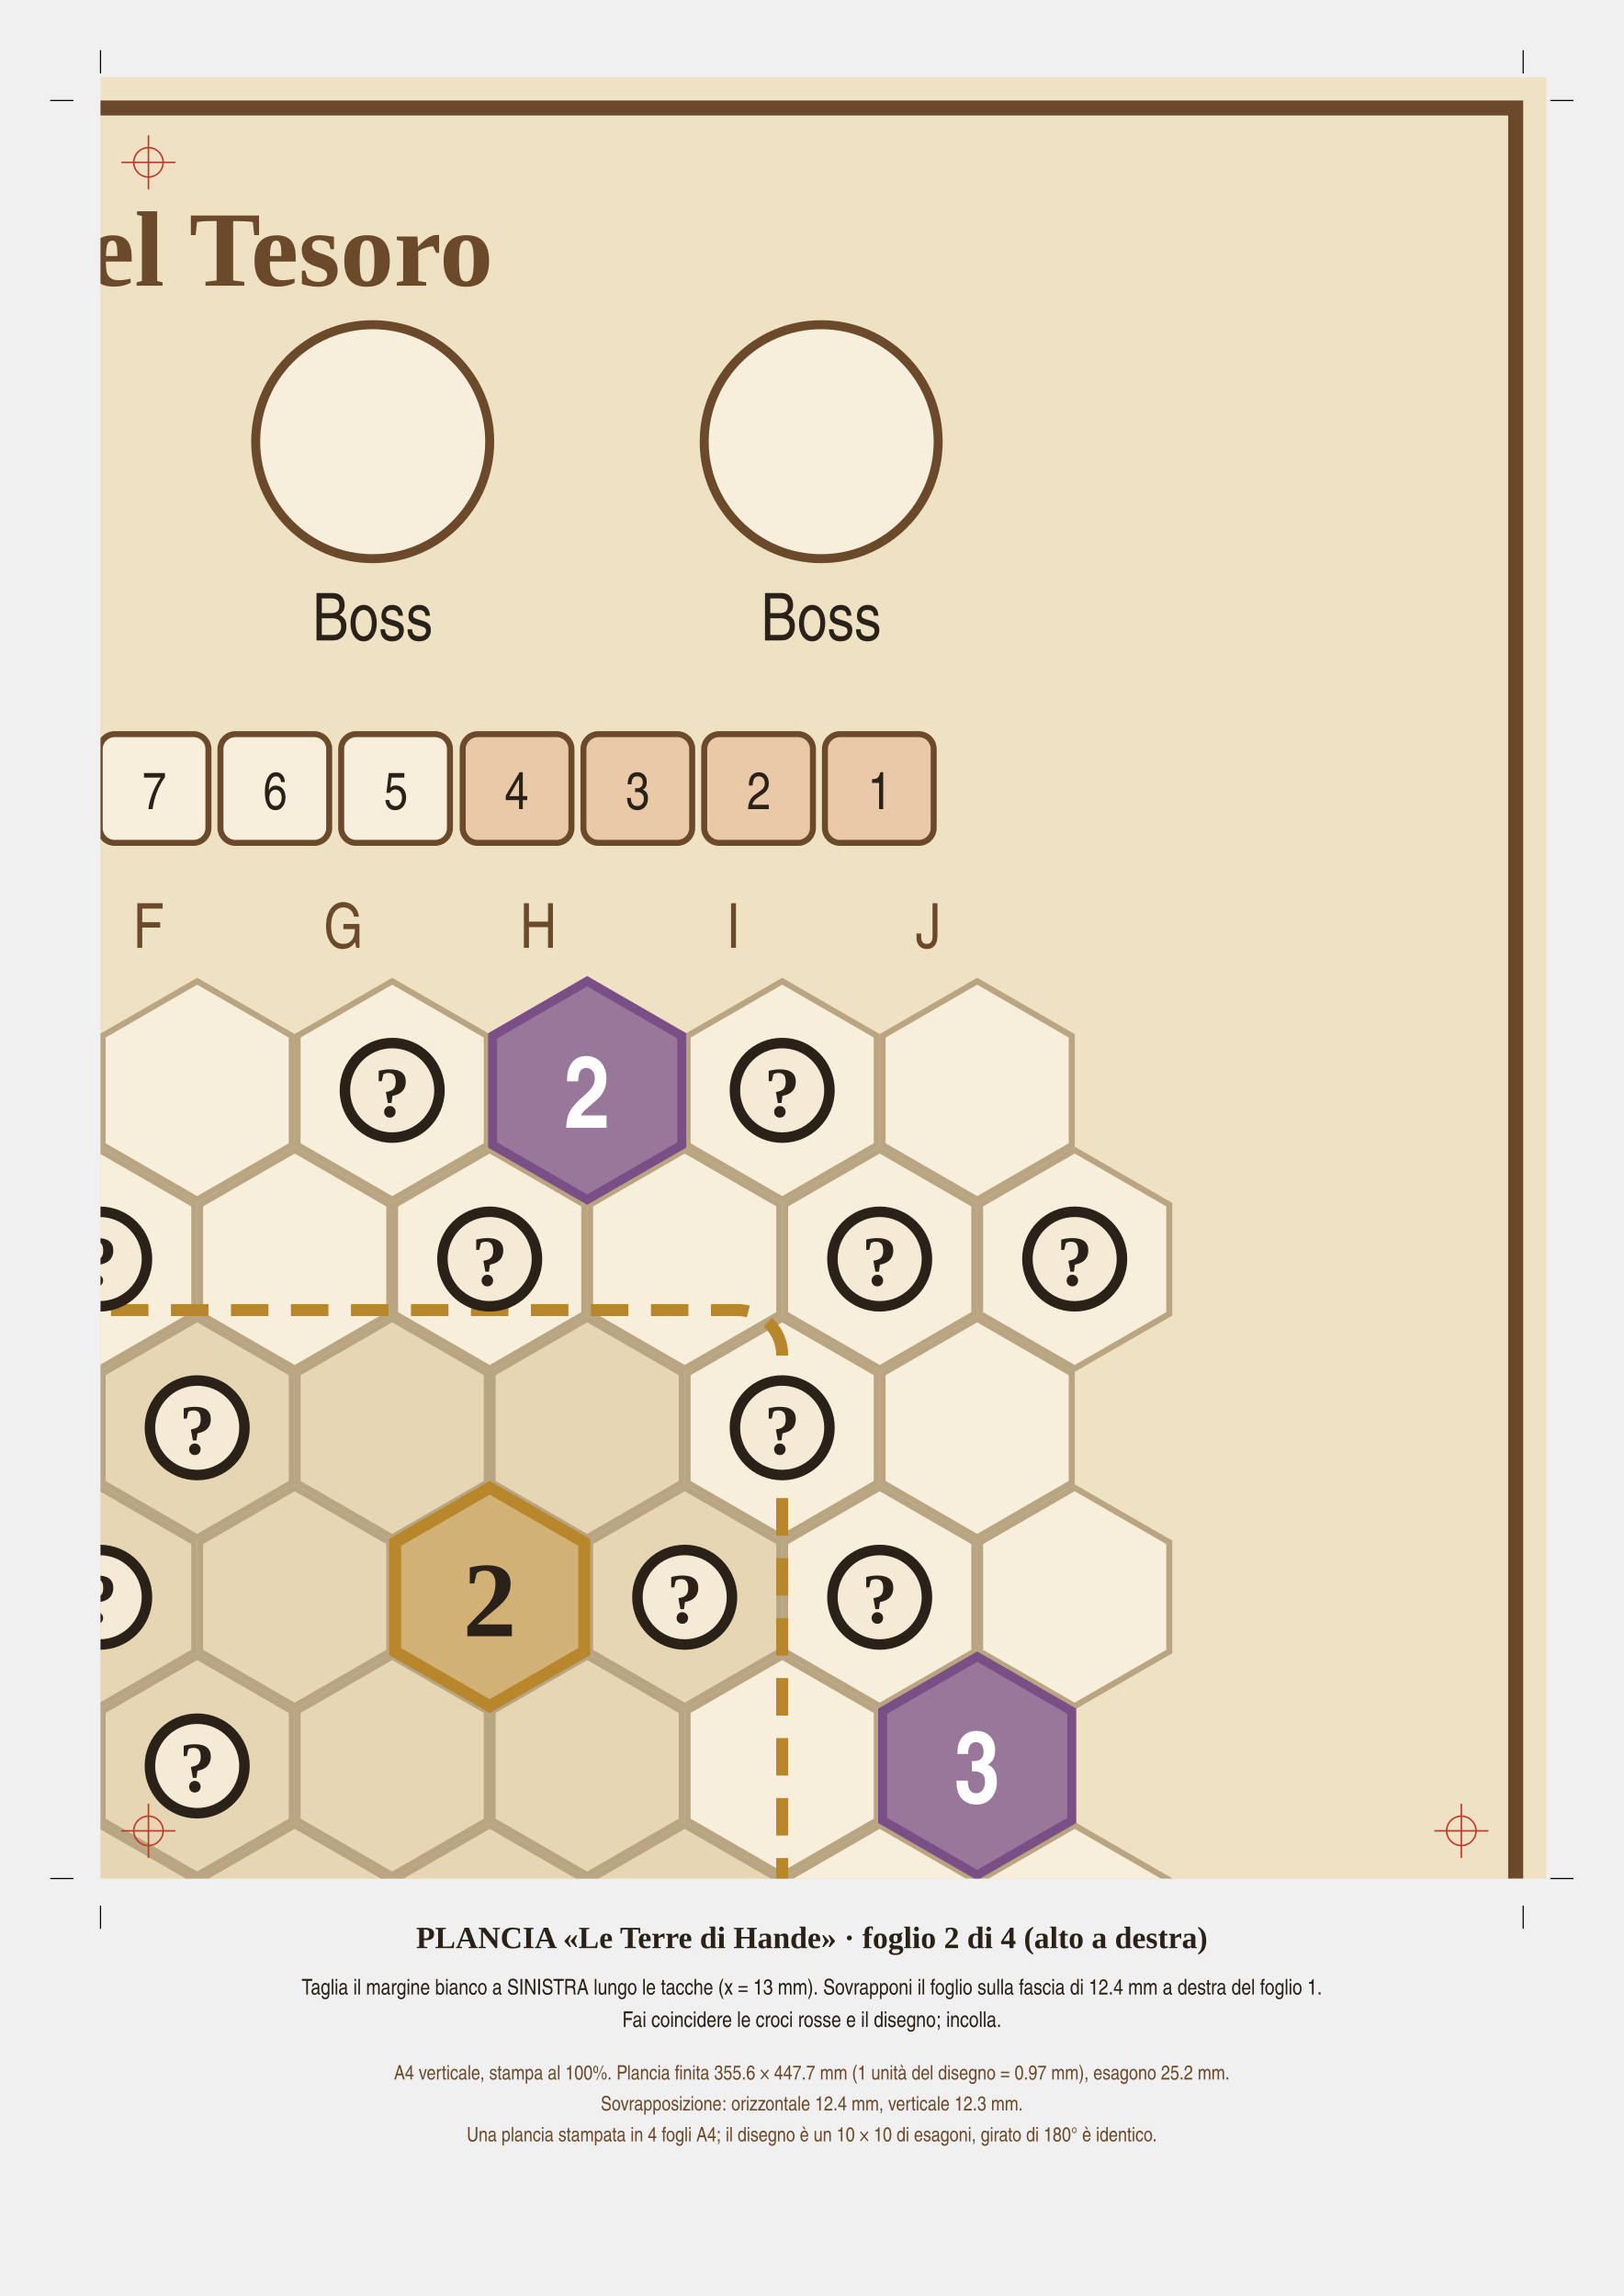
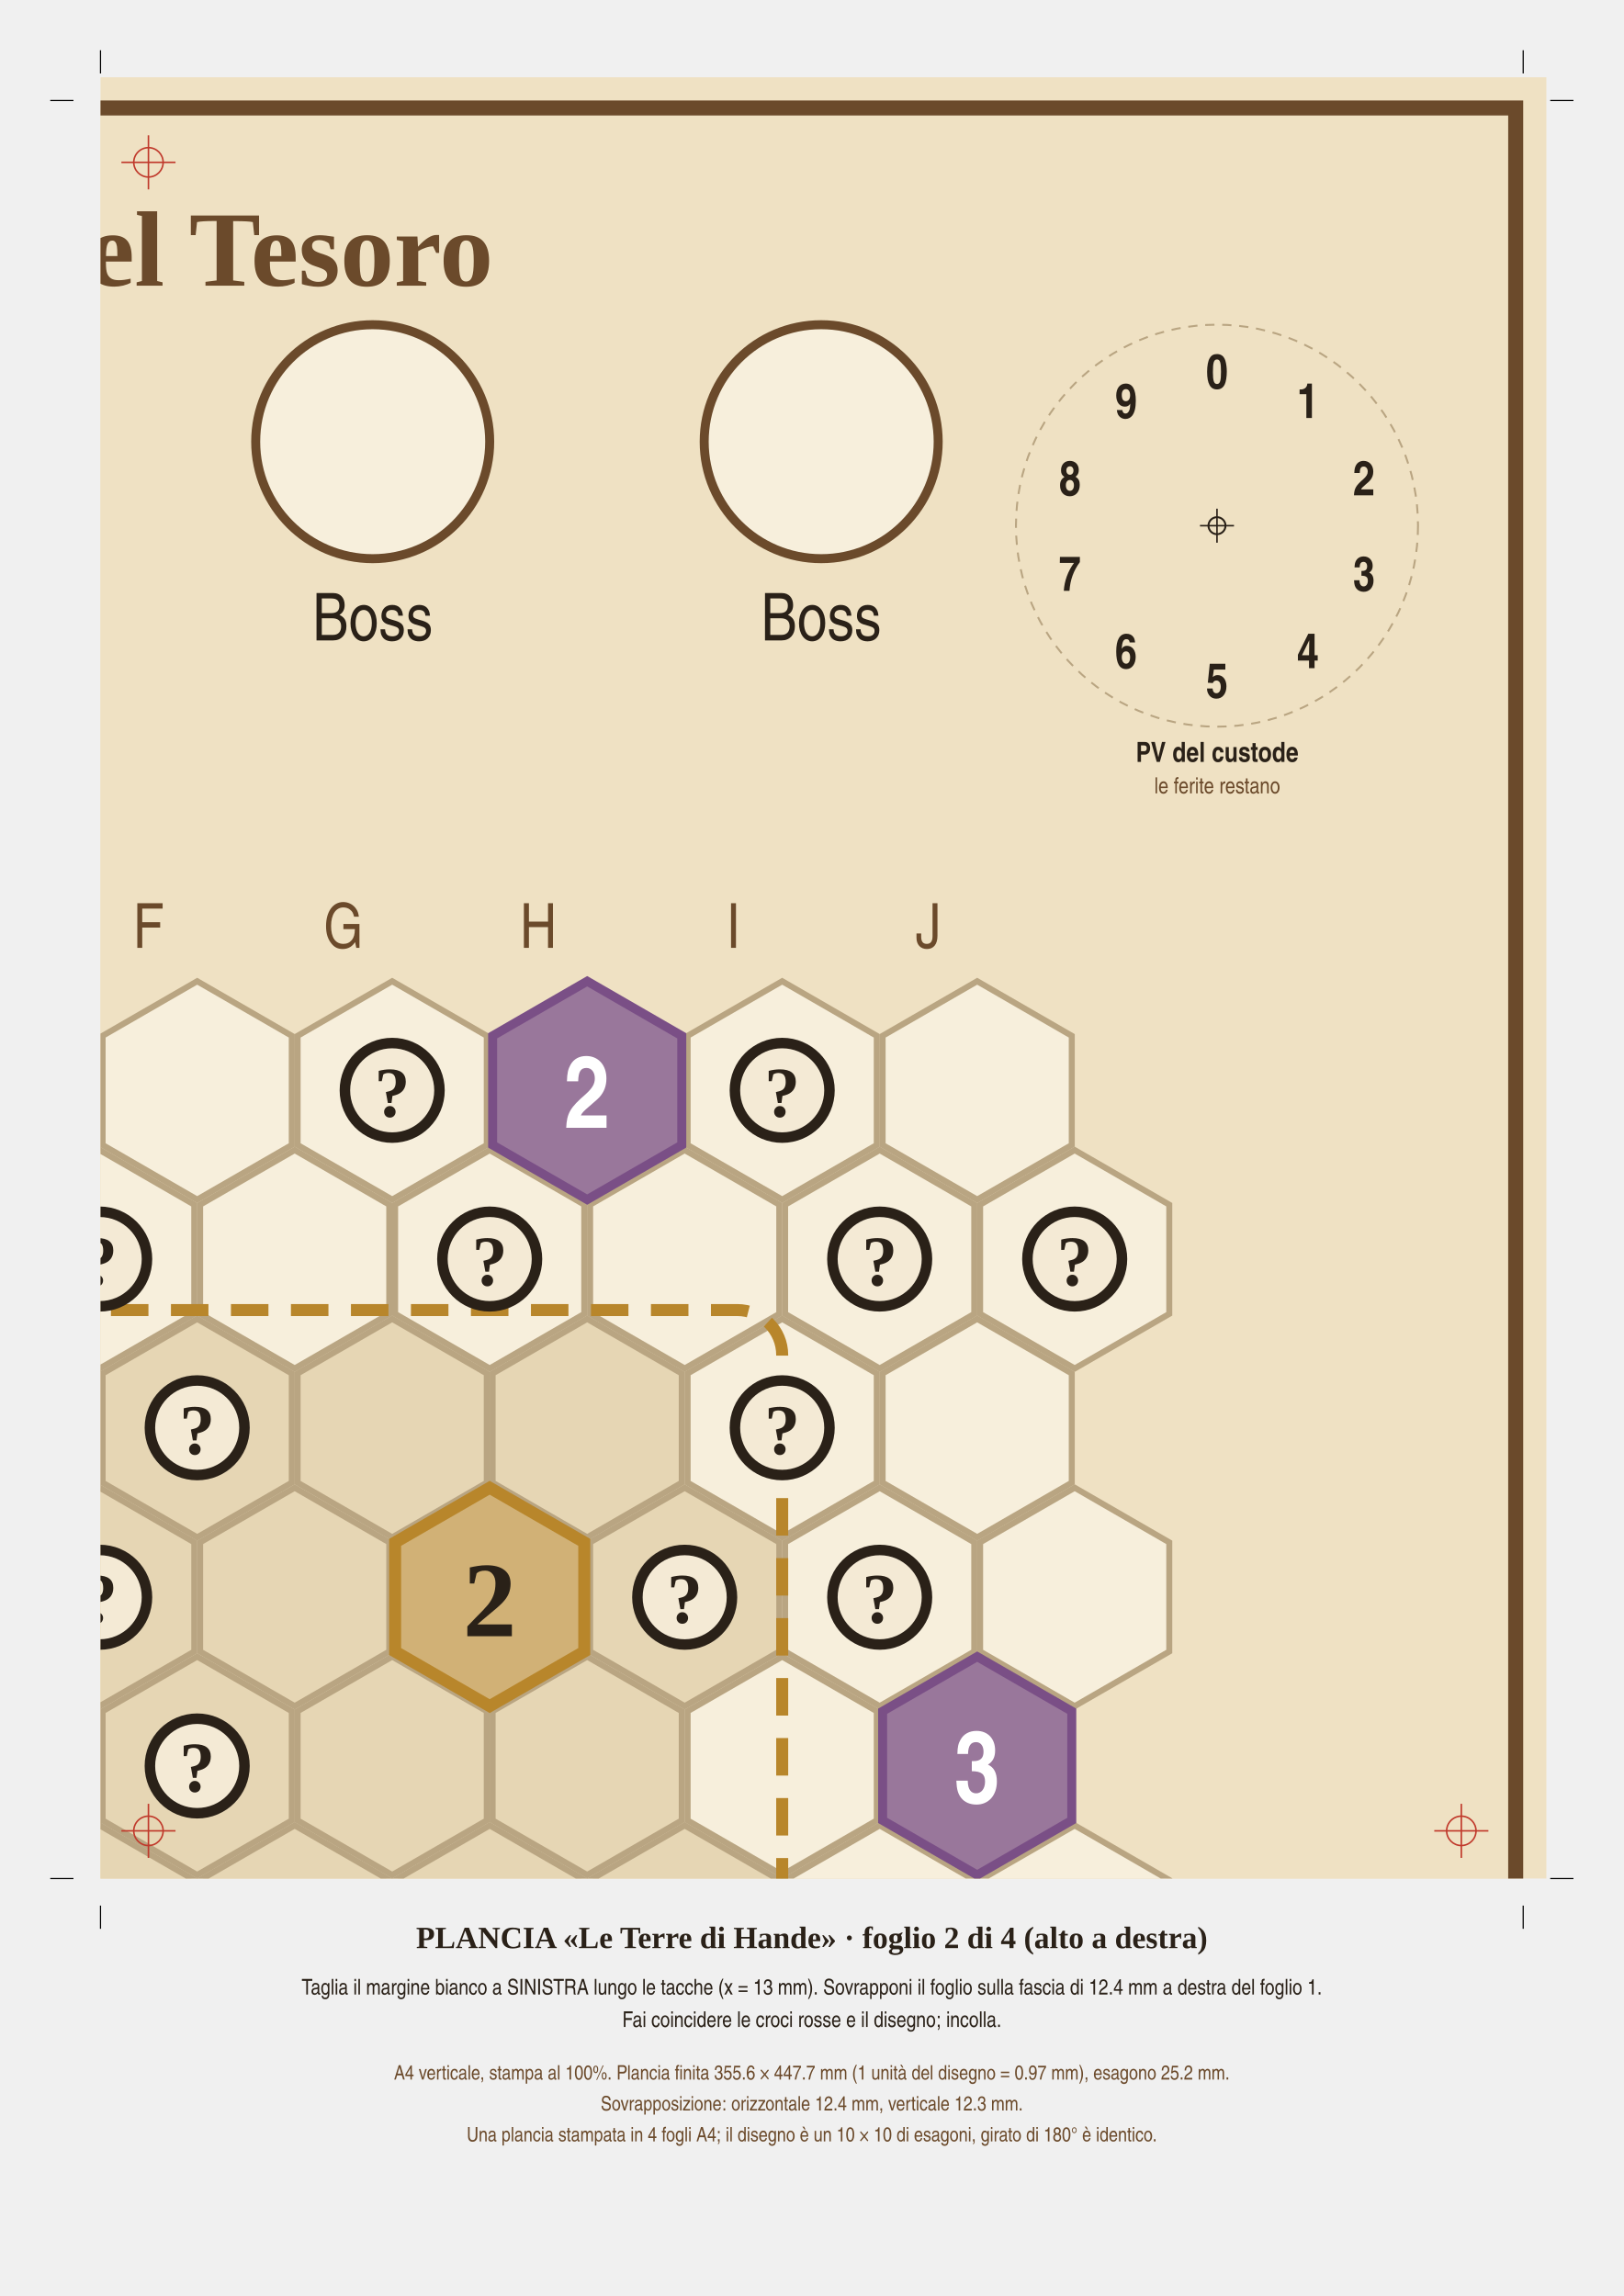
<svg xmlns="http://www.w3.org/2000/svg" width="210mm" height="297mm" viewBox="0 0 210 297" font-family="Liberation Sans Narrow">
  <defs>
    <clipPath id="clip10">
      <rect x="13.0" y="10.0" width="187.0" height="233.0" />
    </clipPath>
  </defs>
  <rect id="abbondanza" x="13.0" y="10.0" width="187.0" height="233.0" fill="#efe1c3" />
  <g id="plancia-2di4" clip-path="url(#clip10)">
    <g transform="translate(-158.602,13.000) scale(0.97)" font-family="Liberation Sans Narrow">
      <rect x="1" y="1" width="364.6" height="459.5" rx="0" fill="#efe1c3" stroke="#6b4a2b" stroke-width="2" />
      <polygon points="59.80,117.45 72.41,124.73 72.41,139.29 59.80,146.57 47.19,139.29 47.19,124.73" fill="#f7efdc" stroke="#b9a582" stroke-width="0.8" />
      <polygon points="85.80,117.45 98.41,124.73 98.41,139.29 85.80,146.57 73.19,139.29 73.19,124.73" fill="#f7efdc" stroke="#b9a582" stroke-width="0.8" />
      <polygon points="111.80,117.45 124.41,124.73 124.41,139.29 111.80,146.57 99.19,139.29 99.19,124.73" fill="#f7efdc" stroke="#b9a582" stroke-width="0.8" />
      <polygon points="137.80,117.45 150.41,124.73 150.41,139.29 137.80,146.57 125.19,139.29 125.19,124.73" fill="#f7efdc" stroke="#b9a582" stroke-width="0.8" />
      <polygon points="163.80,117.45 176.41,124.73 176.41,139.29 163.80,146.57 151.19,139.29 151.19,124.73" fill="#f7efdc" stroke="#b9a582" stroke-width="0.8" />
      <polygon points="189.80,117.45 202.41,124.73 202.41,139.29 189.80,146.57 177.19,139.29 177.19,124.73" fill="#f7efdc" stroke="#b9a582" stroke-width="0.8" />
      <polygon points="215.80,117.45 228.41,124.73 228.41,139.29 215.80,146.57 203.19,139.29 203.19,124.73" fill="#f7efdc" stroke="#b9a582" stroke-width="0.8" />
      <polygon points="241.80,117.45 254.41,124.73 254.41,139.29 241.80,146.57 229.19,139.29 229.19,124.73" fill="#f7efdc" stroke="#b9a582" stroke-width="0.8" />
      <polygon points="267.80,117.45 280.41,124.73 280.41,139.29 267.80,146.57 255.19,139.29 255.19,124.73" fill="#f7efdc" stroke="#b9a582" stroke-width="0.8" />
      <polygon points="293.80,117.45 306.41,124.73 306.41,139.29 293.80,146.57 281.19,139.29 281.19,124.73" fill="#f7efdc" stroke="#b9a582" stroke-width="0.8" />
      <polygon points="72.80,139.97 85.41,147.25 85.41,161.81 72.80,169.09 60.19,161.81 60.19,147.25" fill="#f7efdc" stroke="#b9a582" stroke-width="0.8" />
      <polygon points="98.80,139.97 111.41,147.25 111.41,161.81 98.80,169.09 86.19,161.81 86.19,147.25" fill="#f7efdc" stroke="#b9a582" stroke-width="0.8" />
      <polygon points="124.80,139.97 137.41,147.25 137.41,161.81 124.80,169.09 112.19,161.81 112.19,147.25" fill="#f7efdc" stroke="#b9a582" stroke-width="0.8" />
      <polygon points="150.80,139.97 163.41,147.25 163.41,161.81 150.80,169.09 138.19,161.81 138.19,147.25" fill="#f7efdc" stroke="#b9a582" stroke-width="0.8" />
      <polygon points="176.80,139.97 189.41,147.25 189.41,161.81 176.80,169.09 164.19,161.81 164.19,147.25" fill="#f7efdc" stroke="#b9a582" stroke-width="0.8" />
      <polygon points="202.80,139.97 215.41,147.25 215.41,161.81 202.80,169.09 190.19,161.81 190.19,147.25" fill="#f7efdc" stroke="#b9a582" stroke-width="0.8" />
      <polygon points="228.80,139.97 241.41,147.25 241.41,161.81 228.80,169.09 216.19,161.81 216.19,147.25" fill="#f7efdc" stroke="#b9a582" stroke-width="0.8" />
      <polygon points="254.80,139.97 267.41,147.25 267.41,161.81 254.80,169.09 242.19,161.81 242.19,147.25" fill="#f7efdc" stroke="#b9a582" stroke-width="0.8" />
      <polygon points="280.80,139.97 293.41,147.25 293.41,161.81 280.80,169.09 268.19,161.81 268.19,147.25" fill="#f7efdc" stroke="#b9a582" stroke-width="0.8" />
      <polygon points="306.80,139.97 319.41,147.25 319.41,161.81 306.80,169.09 294.19,161.81 294.19,147.25" fill="#f7efdc" stroke="#b9a582" stroke-width="0.8" />
      <polygon points="59.80,162.48 72.41,169.76 72.41,184.32 59.80,191.61 47.19,184.32 47.19,169.76" fill="#f7efdc" stroke="#b9a582" stroke-width="0.8" />
      <polygon points="85.80,162.48 98.41,169.76 98.41,184.32 85.80,191.61 73.19,184.32 73.19,169.76" fill="#f7efdc" stroke="#b9a582" stroke-width="0.8" />
      <polygon points="111.80,162.48 124.41,169.76 124.41,184.32 111.80,191.61 99.19,184.32 99.19,169.76" fill="#e6d6b4" stroke="#b9a582" stroke-width="0.8" />
      <polygon points="137.80,162.48 150.41,169.76 150.41,184.32 137.80,191.61 125.19,184.32 125.19,169.76" fill="#e6d6b4" stroke="#b9a582" stroke-width="0.8" />
      <polygon points="163.80,162.48 176.41,169.76 176.41,184.32 163.80,191.61 151.19,184.32 151.19,169.76" fill="#e6d6b4" stroke="#b9a582" stroke-width="0.8" />
      <polygon points="189.80,162.48 202.41,169.76 202.41,184.32 189.80,191.61 177.19,184.32 177.19,169.76" fill="#e6d6b4" stroke="#b9a582" stroke-width="0.8" />
      <polygon points="215.80,162.48 228.41,169.76 228.41,184.32 215.80,191.61 203.19,184.32 203.19,169.76" fill="#e6d6b4" stroke="#b9a582" stroke-width="0.8" />
      <polygon points="241.80,162.48 254.41,169.76 254.41,184.32 241.80,191.61 229.19,184.32 229.19,169.76" fill="#e6d6b4" stroke="#b9a582" stroke-width="0.8" />
      <polygon points="267.80,162.48 280.41,169.76 280.41,184.32 267.80,191.61 255.19,184.32 255.19,169.76" fill="#f7efdc" stroke="#b9a582" stroke-width="0.8" />
      <polygon points="293.80,162.48 306.41,169.76 306.41,184.32 293.80,191.61 281.19,184.32 281.19,169.76" fill="#f7efdc" stroke="#b9a582" stroke-width="0.8" />
      <polygon points="72.80,185.00 85.41,192.28 85.41,206.84 72.80,214.12 60.19,206.84 60.19,192.28" fill="#f7efdc" stroke="#b9a582" stroke-width="0.8" />
      <polygon points="98.80,185.00 111.41,192.28 111.41,206.84 98.80,214.12 86.19,206.84 86.19,192.28" fill="#f7efdc" stroke="#b9a582" stroke-width="0.8" />
      <polygon points="124.80,185.00 137.41,192.28 137.41,206.84 124.80,214.12 112.19,206.84 112.19,192.28" fill="#e6d6b4" stroke="#b9a582" stroke-width="0.8" />
      <polygon points="150.80,185.00 163.41,192.28 163.41,206.84 150.80,214.12 138.19,206.84 138.19,192.28" fill="#e6d6b4" stroke="#b9a582" stroke-width="0.8" />
      <polygon points="176.80,185.00 189.41,192.28 189.41,206.84 176.80,214.12 164.19,206.84 164.19,192.28" fill="#e6d6b4" stroke="#b9a582" stroke-width="0.8" />
      <polygon points="202.80,185.00 215.41,192.28 215.41,206.84 202.80,214.12 190.19,206.84 190.19,192.28" fill="#e6d6b4" stroke="#b9a582" stroke-width="0.8" />
      <polygon points="228.80,185.00 241.41,192.28 241.41,206.84 228.80,214.12 216.19,206.84 216.19,192.28" fill="#e6d6b4" stroke="#b9a582" stroke-width="0.8" />
      <polygon points="254.80,185.00 267.41,192.28 267.41,206.84 254.80,214.12 242.19,206.84 242.19,192.28" fill="#e6d6b4" stroke="#b9a582" stroke-width="0.8" />
      <polygon points="280.80,185.00 293.41,192.28 293.41,206.84 280.80,214.12 268.19,206.84 268.19,192.28" fill="#f7efdc" stroke="#b9a582" stroke-width="0.8" />
      <polygon points="306.80,185.00 319.41,192.28 319.41,206.84 306.80,214.12 294.19,206.84 294.19,192.28" fill="#f7efdc" stroke="#b9a582" stroke-width="0.8" />
      <polygon points="59.80,207.52 72.41,214.80 72.41,229.36 59.80,236.64 47.19,229.36 47.19,214.80" fill="#f7efdc" stroke="#b9a582" stroke-width="0.8" />
      <polygon points="85.80,207.52 98.41,214.80 98.41,229.36 85.80,236.64 73.19,229.36 73.19,214.80" fill="#f7efdc" stroke="#b9a582" stroke-width="0.8" />
      <polygon points="111.80,207.52 124.41,214.80 124.41,229.36 111.80,236.64 99.19,229.36 99.19,214.80" fill="#e6d6b4" stroke="#b9a582" stroke-width="0.8" />
      <polygon points="137.80,207.52 150.41,214.80 150.41,229.36 137.80,236.64 125.19,229.36 125.19,214.80" fill="#e6d6b4" stroke="#b9a582" stroke-width="0.8" />
      <polygon points="163.80,207.52 176.41,214.80 176.41,229.36 163.80,236.64 151.19,229.36 151.19,214.80" fill="#e6d6b4" stroke="#b9a582" stroke-width="0.8" />
      <polygon points="189.80,207.52 202.41,214.80 202.41,229.36 189.80,236.64 177.19,229.36 177.19,214.80" fill="#e6d6b4" stroke="#b9a582" stroke-width="0.8" />
      <polygon points="215.80,207.52 228.41,214.80 228.41,229.36 215.80,236.64 203.19,229.36 203.19,214.80" fill="#e6d6b4" stroke="#b9a582" stroke-width="0.8" />
      <polygon points="241.80,207.52 254.41,214.80 254.41,229.36 241.80,236.64 229.19,229.36 229.19,214.80" fill="#e6d6b4" stroke="#b9a582" stroke-width="0.8" />
      <polygon points="267.80,207.52 280.41,214.80 280.41,229.36 267.80,236.64 255.19,229.36 255.19,214.80" fill="#f7efdc" stroke="#b9a582" stroke-width="0.8" />
      <polygon points="293.80,207.52 306.41,214.80 306.41,229.36 293.80,236.64 281.19,229.36 281.19,214.80" fill="#f7efdc" stroke="#b9a582" stroke-width="0.8" />
      <polygon points="72.80,230.03 85.41,237.31 85.41,251.87 72.80,259.16 60.19,251.87 60.19,237.31" fill="#f7efdc" stroke="#b9a582" stroke-width="0.8" />
      <polygon points="98.80,230.03 111.41,237.31 111.41,251.87 98.80,259.16 86.19,251.87 86.19,237.31" fill="#f7efdc" stroke="#b9a582" stroke-width="0.8" />
      <polygon points="124.80,230.03 137.41,237.31 137.41,251.87 124.80,259.16 112.19,251.87 112.19,237.31" fill="#e6d6b4" stroke="#b9a582" stroke-width="0.8" />
      <polygon points="150.80,230.03 163.41,237.31 163.41,251.87 150.80,259.16 138.19,251.87 138.19,237.31" fill="#e6d6b4" stroke="#b9a582" stroke-width="0.8" />
      <polygon points="176.80,230.03 189.41,237.31 189.41,251.87 176.80,259.16 164.19,251.87 164.19,237.31" fill="#e6d6b4" stroke="#b9a582" stroke-width="0.8" />
      <polygon points="202.80,230.03 215.41,237.31 215.41,251.87 202.80,259.16 190.19,251.87 190.19,237.31" fill="#e6d6b4" stroke="#b9a582" stroke-width="0.8" />
      <polygon points="228.80,230.03 241.41,237.31 241.41,251.87 228.80,259.16 216.19,251.87 216.19,237.31" fill="#e6d6b4" stroke="#b9a582" stroke-width="0.8" />
      <polygon points="254.80,230.03 267.41,237.31 267.41,251.87 254.80,259.16 242.19,251.87 242.19,237.31" fill="#e6d6b4" stroke="#b9a582" stroke-width="0.8" />
      <polygon points="280.80,230.03 293.41,237.31 293.41,251.87 280.80,259.16 268.19,251.87 268.19,237.31" fill="#f7efdc" stroke="#b9a582" stroke-width="0.8" />
      <polygon points="306.80,230.03 319.41,237.31 319.41,251.87 306.80,259.16 294.19,251.87 294.19,237.31" fill="#f7efdc" stroke="#b9a582" stroke-width="0.8" />
      <polygon points="59.80,252.55 72.41,259.83 72.41,274.39 59.80,281.67 47.19,274.39 47.19,259.83" fill="#f7efdc" stroke="#b9a582" stroke-width="0.8" />
      <polygon points="85.80,252.55 98.41,259.83 98.41,274.39 85.80,281.67 73.19,274.39 73.19,259.83" fill="#f7efdc" stroke="#b9a582" stroke-width="0.8" />
      <polygon points="111.80,252.55 124.41,259.83 124.41,274.39 111.80,281.67 99.19,274.39 99.19,259.83" fill="#e6d6b4" stroke="#b9a582" stroke-width="0.8" />
      <polygon points="137.80,252.55 150.41,259.83 150.41,274.39 137.80,281.67 125.19,274.39 125.19,259.83" fill="#e6d6b4" stroke="#b9a582" stroke-width="0.8" />
      <polygon points="163.80,252.55 176.41,259.83 176.41,274.39 163.80,281.67 151.19,274.39 151.19,259.83" fill="#e6d6b4" stroke="#b9a582" stroke-width="0.8" />
      <polygon points="189.80,252.55 202.41,259.83 202.41,274.39 189.80,281.67 177.19,274.39 177.19,259.83" fill="#e6d6b4" stroke="#b9a582" stroke-width="0.8" />
      <polygon points="215.80,252.55 228.41,259.83 228.41,274.39 215.80,281.67 203.19,274.39 203.19,259.83" fill="#e6d6b4" stroke="#b9a582" stroke-width="0.8" />
      <polygon points="241.80,252.55 254.41,259.83 254.41,274.39 241.80,281.67 229.19,274.39 229.19,259.83" fill="#e6d6b4" stroke="#b9a582" stroke-width="0.8" />
      <polygon points="267.80,252.55 280.41,259.83 280.41,274.39 267.80,281.67 255.19,274.39 255.19,259.83" fill="#f7efdc" stroke="#b9a582" stroke-width="0.8" />
      <polygon points="293.80,252.55 306.41,259.83 306.41,274.39 293.80,281.67 281.19,274.39 281.19,259.83" fill="#f7efdc" stroke="#b9a582" stroke-width="0.8" />
      <polygon points="72.80,275.07 85.41,282.35 85.41,296.91 72.80,304.19 60.19,296.91 60.19,282.35" fill="#f7efdc" stroke="#b9a582" stroke-width="0.8" />
      <polygon points="98.80,275.07 111.41,282.35 111.41,296.91 98.80,304.19 86.19,296.91 86.19,282.35" fill="#f7efdc" stroke="#b9a582" stroke-width="0.8" />
      <polygon points="124.80,275.07 137.41,282.35 137.41,296.91 124.80,304.19 112.19,296.91 112.19,282.35" fill="#e6d6b4" stroke="#b9a582" stroke-width="0.8" />
      <polygon points="150.80,275.07 163.41,282.35 163.41,296.91 150.80,304.19 138.19,296.91 138.19,282.35" fill="#e6d6b4" stroke="#b9a582" stroke-width="0.8" />
      <polygon points="176.80,275.07 189.41,282.35 189.41,296.91 176.80,304.19 164.19,296.91 164.19,282.35" fill="#e6d6b4" stroke="#b9a582" stroke-width="0.8" />
      <polygon points="202.80,275.07 215.41,282.35 215.41,296.91 202.80,304.19 190.19,296.91 190.19,282.35" fill="#e6d6b4" stroke="#b9a582" stroke-width="0.8" />
      <polygon points="228.80,275.07 241.41,282.35 241.41,296.91 228.80,304.19 216.19,296.91 216.19,282.35" fill="#e6d6b4" stroke="#b9a582" stroke-width="0.8" />
      <polygon points="254.80,275.07 267.41,282.35 267.41,296.91 254.80,304.19 242.19,296.91 242.19,282.35" fill="#e6d6b4" stroke="#b9a582" stroke-width="0.8" />
      <polygon points="280.80,275.07 293.41,282.35 293.41,296.91 280.80,304.19 268.19,296.91 268.19,282.35" fill="#f7efdc" stroke="#b9a582" stroke-width="0.8" />
      <polygon points="306.80,275.07 319.41,282.35 319.41,296.91 306.80,304.19 294.19,296.91 294.19,282.35" fill="#f7efdc" stroke="#b9a582" stroke-width="0.8" />
      <polygon points="59.80,297.58 72.41,304.86 72.41,319.42 59.80,326.71 47.19,319.42 47.19,304.86" fill="#f7efdc" stroke="#b9a582" stroke-width="0.8" />
      <polygon points="85.80,297.58 98.41,304.86 98.41,319.42 85.80,326.71 73.19,319.42 73.19,304.86" fill="#f7efdc" stroke="#b9a582" stroke-width="0.8" />
      <polygon points="111.80,297.58 124.41,304.86 124.41,319.42 111.80,326.71 99.19,319.42 99.19,304.86" fill="#f7efdc" stroke="#b9a582" stroke-width="0.8" />
      <polygon points="137.80,297.58 150.41,304.86 150.41,319.42 137.80,326.71 125.19,319.42 125.19,304.86" fill="#f7efdc" stroke="#b9a582" stroke-width="0.8" />
      <polygon points="163.80,297.58 176.41,304.86 176.41,319.42 163.80,326.71 151.19,319.42 151.19,304.86" fill="#f7efdc" stroke="#b9a582" stroke-width="0.8" />
      <polygon points="189.80,297.58 202.41,304.86 202.41,319.42 189.80,326.71 177.19,319.42 177.19,304.86" fill="#f7efdc" stroke="#b9a582" stroke-width="0.8" />
      <polygon points="215.80,297.58 228.41,304.86 228.41,319.42 215.80,326.71 203.19,319.42 203.19,304.86" fill="#f7efdc" stroke="#b9a582" stroke-width="0.8" />
      <polygon points="241.80,297.58 254.41,304.86 254.41,319.42 241.80,326.71 229.19,319.42 229.19,304.86" fill="#f7efdc" stroke="#b9a582" stroke-width="0.8" />
      <polygon points="267.80,297.58 280.41,304.86 280.41,319.42 267.80,326.71 255.19,319.42 255.19,304.86" fill="#f7efdc" stroke="#b9a582" stroke-width="0.8" />
      <polygon points="293.80,297.58 306.41,304.86 306.41,319.42 293.80,326.71 281.19,319.42 281.19,304.86" fill="#f7efdc" stroke="#b9a582" stroke-width="0.8" />
      <polygon points="72.80,320.10 85.41,327.38 85.41,341.94 72.80,349.22 60.19,341.94 60.19,327.38" fill="#f7efdc" stroke="#b9a582" stroke-width="0.8" />
      <polygon points="98.80,320.10 111.41,327.38 111.41,341.94 98.80,349.22 86.19,341.94 86.19,327.38" fill="#f7efdc" stroke="#b9a582" stroke-width="0.8" />
      <polygon points="124.80,320.10 137.41,327.38 137.41,341.94 124.80,349.22 112.19,341.94 112.19,327.38" fill="#f7efdc" stroke="#b9a582" stroke-width="0.8" />
      <polygon points="150.80,320.10 163.41,327.38 163.41,341.94 150.80,349.22 138.19,341.94 138.19,327.38" fill="#f7efdc" stroke="#b9a582" stroke-width="0.8" />
      <polygon points="176.80,320.10 189.41,327.38 189.41,341.94 176.80,349.22 164.19,341.94 164.19,327.38" fill="#f7efdc" stroke="#b9a582" stroke-width="0.8" />
      <polygon points="202.80,320.10 215.41,327.38 215.41,341.94 202.80,349.22 190.19,341.94 190.19,327.38" fill="#f7efdc" stroke="#b9a582" stroke-width="0.8" />
      <polygon points="228.80,320.10 241.41,327.38 241.41,341.94 228.80,349.22 216.19,341.94 216.19,327.38" fill="#f7efdc" stroke="#b9a582" stroke-width="0.8" />
      <polygon points="254.80,320.10 267.41,327.38 267.41,341.94 254.80,349.22 242.19,341.94 242.19,327.38" fill="#f7efdc" stroke="#b9a582" stroke-width="0.8" />
      <polygon points="280.80,320.10 293.41,327.38 293.41,341.94 280.80,349.22 268.19,341.94 268.19,327.38" fill="#f7efdc" stroke="#b9a582" stroke-width="0.8" />
      <polygon points="306.80,320.10 319.41,327.38 319.41,341.94 306.80,349.22 294.19,341.94 294.19,327.38" fill="#f7efdc" stroke="#b9a582" stroke-width="0.8" />
      <rect x="92.3" y="161.3" width="175.5" height="144.1" rx="6" fill="none" stroke="#b8862b" stroke-width="1.6" stroke-dasharray="5 3" />
      <polygon points="111.80,117.45 124.41,124.73 124.41,139.29 111.80,146.57 99.19,139.29 99.19,124.73" fill="#7a4f86" fill-opacity="0.75" stroke="#7a4f86" stroke-width="1.2" />
      <text x="111.8" y="137.0" text-anchor="middle" font-family="Liberation Sans Narrow" font-weight="bold" font-size="13.5" fill="#fff">1</text>
      <polygon points="241.80,117.45 254.41,124.73 254.41,139.29 241.80,146.57 229.19,139.29 229.19,124.73" fill="#7a4f86" fill-opacity="0.75" stroke="#7a4f86" stroke-width="1.2" />
      <text x="241.8" y="137.0" text-anchor="middle" font-family="Liberation Sans Narrow" font-weight="bold" font-size="13.5" fill="#fff">2</text>
      <polygon points="293.80,207.52 306.41,214.80 306.41,229.36 293.80,236.64 281.19,229.36 281.19,214.80" fill="#7a4f86" fill-opacity="0.75" stroke="#7a4f86" stroke-width="1.2" />
      <text x="293.8" y="227.0" text-anchor="middle" font-family="Liberation Sans Narrow" font-weight="bold" font-size="13.5" fill="#fff">3</text>
      <polygon points="254.80,320.10 267.41,327.38 267.41,341.94 254.80,349.22 242.19,341.94 242.19,327.38" fill="#7a4f86" fill-opacity="0.75" stroke="#7a4f86" stroke-width="1.2" />
      <text x="254.8" y="339.6" text-anchor="middle" font-family="Liberation Sans Narrow" font-weight="bold" font-size="13.5" fill="#fff">4</text>
      <polygon points="124.80,320.10 137.41,327.38 137.41,341.94 124.80,349.22 112.19,341.94 112.19,327.38" fill="#7a4f86" fill-opacity="0.75" stroke="#7a4f86" stroke-width="1.2" />
      <text x="124.8" y="339.6" text-anchor="middle" font-family="Liberation Sans Narrow" font-weight="bold" font-size="13.5" fill="#fff">5</text>
      <polygon points="72.80,230.03 85.41,237.31 85.41,251.87 72.80,259.16 60.19,251.87 60.19,237.31" fill="#7a4f86" fill-opacity="0.75" stroke="#7a4f86" stroke-width="1.2" />
      <text x="72.8" y="249.5" text-anchor="middle" font-family="Liberation Sans Narrow" font-weight="bold" font-size="13.5" fill="#fff">6</text>
      <polygon points="150.80,185.00 163.41,192.28 163.41,206.84 150.80,214.12 138.19,206.84 138.19,192.28" fill="#b8862b" fill-opacity="0.45" stroke="#b8862b" stroke-width="1.6" />
      <polygon points="228.80,185.00 241.41,192.28 241.41,206.84 228.80,214.12 216.19,206.84 216.19,192.28" fill="#b8862b" fill-opacity="0.45" stroke="#b8862b" stroke-width="1.6" />
      <polygon points="137.80,252.55 150.41,259.83 150.41,274.39 137.80,281.67 125.19,274.39 125.19,259.83" fill="#b8862b" fill-opacity="0.45" stroke="#b8862b" stroke-width="1.6" />
      <polygon points="215.80,252.55 228.41,259.83 228.41,274.39 215.80,281.67 203.19,274.39 203.19,259.83" fill="#b8862b" fill-opacity="0.45" stroke="#b8862b" stroke-width="1.6" />
      <circle cx="215.8" cy="132.0" r="6.305" fill="#f4ead5" stroke="#2a2118" stroke-width="1.4" />
      <text x="215.8" y="135.5" text-anchor="middle" font-family="Liberation Serif" font-weight="bold" font-size="9.5" fill="#2a2118">?</text>
      <circle cx="150.8" cy="334.7" r="6.305" fill="#f4ead5" stroke="#2a2118" stroke-width="1.4" />
      <text x="150.8" y="338.1" text-anchor="middle" font-family="Liberation Serif" font-weight="bold" font-size="9.5" fill="#2a2118">?</text>
      <circle cx="267.8" cy="132.0" r="6.305" fill="#f4ead5" stroke="#2a2118" stroke-width="1.4" />
      <text x="267.8" y="135.5" text-anchor="middle" font-family="Liberation Serif" font-weight="bold" font-size="9.5" fill="#2a2118">?</text>
      <circle cx="98.8" cy="334.7" r="6.305" fill="#f4ead5" stroke="#2a2118" stroke-width="1.4" />
      <text x="98.8" y="338.1" text-anchor="middle" font-family="Liberation Serif" font-weight="bold" font-size="9.5" fill="#2a2118">?</text>
      <circle cx="98.8" cy="154.5" r="6.305" fill="#f4ead5" stroke="#2a2118" stroke-width="1.4" />
      <text x="98.8" y="158.0" text-anchor="middle" font-family="Liberation Serif" font-weight="bold" font-size="9.5" fill="#2a2118">?</text>
      <circle cx="267.8" cy="312.1" r="6.305" fill="#f4ead5" stroke="#2a2118" stroke-width="1.4" />
      <text x="267.8" y="315.6" text-anchor="middle" font-family="Liberation Serif" font-weight="bold" font-size="9.5" fill="#2a2118">?</text>
      <circle cx="150.8" cy="154.5" r="6.305" fill="#f4ead5" stroke="#2a2118" stroke-width="1.4" />
      <text x="150.8" y="158.0" text-anchor="middle" font-family="Liberation Serif" font-weight="bold" font-size="9.5" fill="#2a2118">?</text>
      <circle cx="215.8" cy="312.1" r="6.305" fill="#f4ead5" stroke="#2a2118" stroke-width="1.4" />
      <text x="215.8" y="315.6" text-anchor="middle" font-family="Liberation Serif" font-weight="bold" font-size="9.5" fill="#2a2118">?</text>
      <circle cx="228.8" cy="154.5" r="6.305" fill="#f4ead5" stroke="#2a2118" stroke-width="1.4" />
      <text x="228.8" y="158.0" text-anchor="middle" font-family="Liberation Serif" font-weight="bold" font-size="9.5" fill="#2a2118">?</text>
      <circle cx="137.8" cy="312.1" r="6.305" fill="#f4ead5" stroke="#2a2118" stroke-width="1.4" />
      <text x="137.8" y="315.6" text-anchor="middle" font-family="Liberation Serif" font-weight="bold" font-size="9.5" fill="#2a2118">?</text>
      <circle cx="111.8" cy="177.0" r="6.305" fill="#f4ead5" stroke="#2a2118" stroke-width="1.4" />
      <text x="111.8" y="180.5" text-anchor="middle" font-family="Liberation Serif" font-weight="bold" font-size="9.5" fill="#2a2118">?</text>
      <circle cx="254.8" cy="289.6" r="6.305" fill="#f4ead5" stroke="#2a2118" stroke-width="1.4" />
      <text x="254.8" y="293.1" text-anchor="middle" font-family="Liberation Serif" font-weight="bold" font-size="9.5" fill="#2a2118">?</text>
      <circle cx="189.8" cy="177.0" r="6.305" fill="#f4ead5" stroke="#2a2118" stroke-width="1.4" />
      <text x="189.8" y="180.5" text-anchor="middle" font-family="Liberation Serif" font-weight="bold" font-size="9.5" fill="#2a2118">?</text>
      <circle cx="176.8" cy="289.6" r="6.305" fill="#f4ead5" stroke="#2a2118" stroke-width="1.4" />
      <text x="176.8" y="293.1" text-anchor="middle" font-family="Liberation Serif" font-weight="bold" font-size="9.5" fill="#2a2118">?</text>
      <circle cx="267.8" cy="177.0" r="6.305" fill="#f4ead5" stroke="#2a2118" stroke-width="1.4" />
      <text x="267.8" y="180.5" text-anchor="middle" font-family="Liberation Serif" font-weight="bold" font-size="9.5" fill="#2a2118">?</text>
      <circle cx="98.8" cy="289.6" r="6.305" fill="#f4ead5" stroke="#2a2118" stroke-width="1.4" />
      <text x="98.8" y="293.1" text-anchor="middle" font-family="Liberation Serif" font-weight="bold" font-size="9.5" fill="#2a2118">?</text>
      <circle cx="306.8" cy="154.5" r="6.305" fill="#f4ead5" stroke="#2a2118" stroke-width="1.4" />
      <text x="306.8" y="158.0" text-anchor="middle" font-family="Liberation Serif" font-weight="bold" font-size="9.5" fill="#2a2118">?</text>
      <circle cx="59.8" cy="312.1" r="6.305" fill="#f4ead5" stroke="#2a2118" stroke-width="1.4" />
      <text x="59.8" y="315.6" text-anchor="middle" font-family="Liberation Serif" font-weight="bold" font-size="9.5" fill="#2a2118">?</text>
      <circle cx="176.8" cy="199.6" r="6.305" fill="#f4ead5" stroke="#2a2118" stroke-width="1.4" />
      <text x="176.8" y="203.0" text-anchor="middle" font-family="Liberation Serif" font-weight="bold" font-size="9.5" fill="#2a2118">?</text>
      <circle cx="189.8" cy="267.1" r="6.305" fill="#f4ead5" stroke="#2a2118" stroke-width="1.4" />
      <text x="189.8" y="270.6" text-anchor="middle" font-family="Liberation Serif" font-weight="bold" font-size="9.5" fill="#2a2118">?</text>
      <circle cx="254.8" cy="199.6" r="6.305" fill="#f4ead5" stroke="#2a2118" stroke-width="1.4" />
      <text x="254.8" y="203.0" text-anchor="middle" font-family="Liberation Serif" font-weight="bold" font-size="9.5" fill="#2a2118">?</text>
      <circle cx="111.8" cy="267.1" r="6.305" fill="#f4ead5" stroke="#2a2118" stroke-width="1.4" />
      <text x="111.8" y="270.6" text-anchor="middle" font-family="Liberation Serif" font-weight="bold" font-size="9.5" fill="#2a2118">?</text>
      <circle cx="280.8" cy="199.6" r="6.305" fill="#f4ead5" stroke="#2a2118" stroke-width="1.4" />
      <text x="280.8" y="203.0" text-anchor="middle" font-family="Liberation Serif" font-weight="bold" font-size="9.5" fill="#2a2118">?</text>
      <circle cx="85.8" cy="267.1" r="6.305" fill="#f4ead5" stroke="#2a2118" stroke-width="1.4" />
      <text x="85.8" y="270.6" text-anchor="middle" font-family="Liberation Serif" font-weight="bold" font-size="9.5" fill="#2a2118">?</text>
      <circle cx="72.8" cy="199.6" r="6.305" fill="#f4ead5" stroke="#2a2118" stroke-width="1.4" />
      <text x="72.8" y="203.0" text-anchor="middle" font-family="Liberation Serif" font-weight="bold" font-size="9.5" fill="#2a2118">?</text>
      <circle cx="293.8" cy="267.1" r="6.305" fill="#f4ead5" stroke="#2a2118" stroke-width="1.4" />
      <text x="293.8" y="270.6" text-anchor="middle" font-family="Liberation Serif" font-weight="bold" font-size="9.5" fill="#2a2118">?</text>
      <circle cx="111.8" cy="222.1" r="6.305" fill="#f4ead5" stroke="#2a2118" stroke-width="1.4" />
      <text x="111.8" y="225.5" text-anchor="middle" font-family="Liberation Serif" font-weight="bold" font-size="9.5" fill="#2a2118">?</text>
      <circle cx="254.8" cy="244.6" r="6.305" fill="#f4ead5" stroke="#2a2118" stroke-width="1.4" />
      <text x="254.8" y="248.1" text-anchor="middle" font-family="Liberation Serif" font-weight="bold" font-size="9.5" fill="#2a2118">?</text>
      <circle cx="189.8" cy="222.1" r="6.305" fill="#f4ead5" stroke="#2a2118" stroke-width="1.4" />
      <text x="189.8" y="225.5" text-anchor="middle" font-family="Liberation Serif" font-weight="bold" font-size="9.5" fill="#2a2118">?</text>
      <circle cx="176.8" cy="244.6" r="6.305" fill="#f4ead5" stroke="#2a2118" stroke-width="1.4" />
      <text x="176.8" y="248.1" text-anchor="middle" font-family="Liberation Serif" font-weight="bold" font-size="9.5" fill="#2a2118">?</text>
      <circle cx="85.8" cy="222.1" r="6.305" fill="#f4ead5" stroke="#2a2118" stroke-width="1.4" />
      <text x="85.8" y="225.5" text-anchor="middle" font-family="Liberation Serif" font-weight="bold" font-size="9.5" fill="#2a2118">?</text>
      <circle cx="280.8" cy="244.6" r="6.305" fill="#f4ead5" stroke="#2a2118" stroke-width="1.4" />
      <text x="280.8" y="248.1" text-anchor="middle" font-family="Liberation Serif" font-weight="bold" font-size="9.5" fill="#2a2118">?</text>
      <circle cx="176.8" cy="154.5" r="6.305" fill="#f4ead5" stroke="#2a2118" stroke-width="1.4" />
      <text x="176.8" y="158.0" text-anchor="middle" font-family="Liberation Serif" font-weight="bold" font-size="9.5" fill="#2a2118">?</text>
      <circle cx="189.8" cy="312.1" r="6.305" fill="#f4ead5" stroke="#2a2118" stroke-width="1.4" />
      <text x="189.8" y="315.6" text-anchor="middle" font-family="Liberation Serif" font-weight="bold" font-size="9.5" fill="#2a2118">?</text>
      <circle cx="280.8" cy="154.5" r="6.305" fill="#f4ead5" stroke="#2a2118" stroke-width="1.4" />
      <text x="280.8" y="158.0" text-anchor="middle" font-family="Liberation Serif" font-weight="bold" font-size="9.5" fill="#2a2118">?</text>
      <circle cx="85.8" cy="312.1" r="6.305" fill="#f4ead5" stroke="#2a2118" stroke-width="1.4" />
      <text x="85.8" y="315.6" text-anchor="middle" font-family="Liberation Serif" font-weight="bold" font-size="9.5" fill="#2a2118">?</text>
      <text x="150.8" y="204.8" text-anchor="middle" font-family="Liberation Serif" font-weight="bold" font-size="14.3" fill="#2a2118">1</text>
      <text x="228.8" y="204.8" text-anchor="middle" font-family="Liberation Serif" font-weight="bold" font-size="14.3" fill="#2a2118">2</text>
      <text x="137.8" y="272.4" text-anchor="middle" font-family="Liberation Serif" font-weight="bold" font-size="14.3" fill="#2a2118">3</text>
      <text x="215.8" y="272.4" text-anchor="middle" font-family="Liberation Serif" font-weight="bold" font-size="14.3" fill="#2a2118">4</text>
      <text x="53.3" y="113.0" text-anchor="middle" font-size="8.3" fill="#6b4a2b">A</text>
      <text x="79.3" y="113.0" text-anchor="middle" font-size="8.3" fill="#6b4a2b">B</text>
      <text x="105.3" y="113.0" text-anchor="middle" font-size="8.3" fill="#6b4a2b">C</text>
      <text x="131.3" y="113.0" text-anchor="middle" font-size="8.3" fill="#6b4a2b">D</text>
      <text x="157.3" y="113.0" text-anchor="middle" font-size="8.3" fill="#6b4a2b">E</text>
      <text x="183.3" y="113.0" text-anchor="middle" font-size="8.3" fill="#6b4a2b">F</text>
      <text x="209.3" y="113.0" text-anchor="middle" font-size="8.3" fill="#6b4a2b">G</text>
      <text x="235.3" y="113.0" text-anchor="middle" font-size="8.3" fill="#6b4a2b">H</text>
      <text x="261.3" y="113.0" text-anchor="middle" font-size="8.3" fill="#6b4a2b">I</text>
      <text x="287.3" y="113.0" text-anchor="middle" font-size="8.3" fill="#6b4a2b">J</text>
      <text x="40.8" y="135.0" text-anchor="end" font-size="8.3" fill="#6b4a2b">1</text>
      <text x="40.8" y="157.5" text-anchor="end" font-size="8.3" fill="#6b4a2b">2</text>
      <text x="40.8" y="180.0" text-anchor="end" font-size="8.3" fill="#6b4a2b">3</text>
      <text x="40.8" y="202.6" text-anchor="end" font-size="8.3" fill="#6b4a2b">4</text>
      <text x="40.8" y="225.1" text-anchor="end" font-size="8.3" fill="#6b4a2b">5</text>
      <text x="40.8" y="247.6" text-anchor="end" font-size="8.3" fill="#6b4a2b">6</text>
      <text x="40.8" y="270.1" text-anchor="end" font-size="8.3" fill="#6b4a2b">7</text>
      <text x="40.8" y="292.6" text-anchor="end" font-size="8.3" fill="#6b4a2b">8</text>
      <text x="40.8" y="315.1" text-anchor="end" font-size="8.3" fill="#6b4a2b">9</text>
      <text x="40.8" y="337.7" text-anchor="end" font-size="8.3" fill="#6b4a2b">10</text>
      <text x="183.3" y="24.7" text-anchor="middle" font-family="Liberation Serif" font-weight="bold" font-size="14.3" fill="#6b4a2b">Sala del Tesoro</text>
      <circle cx="93.6" cy="45.5" r="19.5" fill="#b8862b" fill-opacity="0.5" stroke="#6b4a2b" stroke-width="1.2" />
      <text x="93.6" y="75.9" text-anchor="middle" font-size="8.8" fill="#2a2118">Custode</text>
      <circle cx="153.4" cy="45.5" r="14.3" fill="#f7efdc" fill-opacity="1" stroke="#6b4a2b" stroke-width="1.2" />
      <text x="153.4" y="70.7" text-anchor="middle" font-size="8.8" fill="#2a2118">MIMI</text>
      <circle cx="213.2" cy="45.5" r="15.6" fill="#f7efdc" fill-opacity="1" stroke="#6b4a2b" stroke-width="1.2" />
      <text x="213.2" y="72.0" text-anchor="middle" font-size="8.8" fill="#2a2118">Boss</text>
      <circle cx="273.0" cy="45.5" r="15.6" fill="#f7efdc" fill-opacity="1" stroke="#6b4a2b" stroke-width="1.2" />
      <text x="273.0" y="72.0" text-anchor="middle" font-size="8.8" fill="#2a2118">Boss</text>
-       <text x="139.4" y="95.5" text-anchor="end" font-size="8.3" font-weight="bold" fill="#2a2118">PV del boss</text>
-       <rect x="144.6" y="84.5" width="14.5" height="14.5" rx="2" fill="#f7efdc" stroke="#6b4a2b" stroke-width="0.8" />
-       <text x="151.8" y="94.5" text-anchor="middle" font-size="7.0" fill="#2a2118">9</text>
-       <rect x="160.7" y="84.5" width="14.5" height="14.5" rx="2" fill="#f7efdc" stroke="#6b4a2b" stroke-width="0.8" />
-       <text x="167.9" y="94.5" text-anchor="middle" font-size="7.0" fill="#2a2118">8</text>
-       <rect x="176.8" y="84.5" width="14.5" height="14.5" rx="2" fill="#f7efdc" stroke="#6b4a2b" stroke-width="0.8" />
-       <text x="184.1" y="94.5" text-anchor="middle" font-size="7.0" fill="#2a2118">7</text>
-       <rect x="192.9" y="84.5" width="14.5" height="14.5" rx="2" fill="#f7efdc" stroke="#6b4a2b" stroke-width="0.8" />
-       <text x="200.2" y="94.5" text-anchor="middle" font-size="7.0" fill="#2a2118">6</text>
-       <rect x="209.0" y="84.5" width="14.5" height="14.5" rx="2" fill="#f7efdc" stroke="#6b4a2b" stroke-width="0.8" />
-       <text x="216.3" y="94.5" text-anchor="middle" font-size="7.0" fill="#2a2118">5</text>
-       <rect x="225.2" y="84.5" width="14.5" height="14.5" rx="2" fill="#e9c9a8" stroke="#6b4a2b" stroke-width="0.8" />
-       <text x="232.4" y="94.5" text-anchor="middle" font-size="7.0" fill="#2a2118">4</text>
-       <rect x="241.3" y="84.5" width="14.5" height="14.5" rx="2" fill="#e9c9a8" stroke="#6b4a2b" stroke-width="0.8" />
-       <text x="248.5" y="94.5" text-anchor="middle" font-size="7.0" fill="#2a2118">3</text>
-       <rect x="257.4" y="84.5" width="14.5" height="14.5" rx="2" fill="#e9c9a8" stroke="#6b4a2b" stroke-width="0.8" />
-       <text x="264.7" y="94.5" text-anchor="middle" font-size="7.0" fill="#2a2118">2</text>
-       <rect x="273.5" y="84.5" width="14.5" height="14.5" rx="2" fill="#e9c9a8" stroke="#6b4a2b" stroke-width="0.8" />
-       <text x="280.8" y="94.5" text-anchor="middle" font-size="7.0" fill="#2a2118">1</text>
+       <g transform="translate(41.237,56.701) scale(1.03093)">
+         <circle cx="0" cy="0" r="26.0" fill="none" stroke="#b9a582" stroke-width="0.25" stroke-dasharray="1.2 1" />
+         <text x="0.000" y="-17.750" text-anchor="middle" font-family="Liberation Sans Narrow" font-weight="bold" font-size="6.285" fill="#2a2118">0</text>
+         <text x="11.756" y="-13.930" text-anchor="middle" font-family="Liberation Sans Narrow" font-weight="bold" font-size="6.285" fill="#2a2118">1</text>
+         <text x="19.021" y="-3.930" text-anchor="middle" font-family="Liberation Sans Narrow" font-weight="bold" font-size="6.285" fill="#2a2118">2</text>
+         <text x="19.021" y="8.430" text-anchor="middle" font-family="Liberation Sans Narrow" font-weight="bold" font-size="6.285" fill="#2a2118">3</text>
+         <text x="11.756" y="18.430" text-anchor="middle" font-family="Liberation Sans Narrow" font-weight="bold" font-size="6.285" fill="#2a2118">4</text>
+         <text x="0.000" y="22.250" text-anchor="middle" font-family="Liberation Sans Narrow" font-weight="bold" font-size="6.285" fill="#2a2118">5</text>
+         <text x="-11.756" y="18.430" text-anchor="middle" font-family="Liberation Sans Narrow" font-weight="bold" font-size="6.285" fill="#2a2118">6</text>
+         <text x="-19.021" y="8.430" text-anchor="middle" font-family="Liberation Sans Narrow" font-weight="bold" font-size="6.285" fill="#2a2118">7</text>
+         <text x="-19.021" y="-3.930" text-anchor="middle" font-family="Liberation Sans Narrow" font-weight="bold" font-size="6.285" fill="#2a2118">8</text>
+         <text x="-11.756" y="-13.930" text-anchor="middle" font-family="Liberation Sans Narrow" font-weight="bold" font-size="6.285" fill="#2a2118">9</text>
+         <circle cx="0" cy="0" r="1.1" fill="none" stroke="#2a2118" stroke-width="0.25" />
+         <path d="M-2.2 0H2.2M0 -2.2V2.2" stroke="#2a2118" stroke-width="0.2" />
+       </g>
+       <text x="41.2" y="88.2" text-anchor="middle" font-weight="bold" font-size="3.71" fill="#2a2118">PV del mostro</text>
+       <text x="41.2" y="92.4" text-anchor="middle" font-size="2.99" fill="#6b4a2b">Rotella dello scontro</text>
+       <g transform="translate(325.773,56.701) scale(1.03093)">
+         <circle cx="0" cy="0" r="26.0" fill="none" stroke="#b9a582" stroke-width="0.25" stroke-dasharray="1.2 1" />
+         <text x="0.000" y="-17.750" text-anchor="middle" font-family="Liberation Sans Narrow" font-weight="bold" font-size="6.285" fill="#2a2118">0</text>
+         <text x="11.756" y="-13.930" text-anchor="middle" font-family="Liberation Sans Narrow" font-weight="bold" font-size="6.285" fill="#2a2118">1</text>
+         <text x="19.021" y="-3.930" text-anchor="middle" font-family="Liberation Sans Narrow" font-weight="bold" font-size="6.285" fill="#2a2118">2</text>
+         <text x="19.021" y="8.430" text-anchor="middle" font-family="Liberation Sans Narrow" font-weight="bold" font-size="6.285" fill="#2a2118">3</text>
+         <text x="11.756" y="18.430" text-anchor="middle" font-family="Liberation Sans Narrow" font-weight="bold" font-size="6.285" fill="#2a2118">4</text>
+         <text x="0.000" y="22.250" text-anchor="middle" font-family="Liberation Sans Narrow" font-weight="bold" font-size="6.285" fill="#2a2118">5</text>
+         <text x="-11.756" y="18.430" text-anchor="middle" font-family="Liberation Sans Narrow" font-weight="bold" font-size="6.285" fill="#2a2118">6</text>
+         <text x="-19.021" y="8.430" text-anchor="middle" font-family="Liberation Sans Narrow" font-weight="bold" font-size="6.285" fill="#2a2118">7</text>
+         <text x="-19.021" y="-3.930" text-anchor="middle" font-family="Liberation Sans Narrow" font-weight="bold" font-size="6.285" fill="#2a2118">8</text>
+         <text x="-11.756" y="-13.930" text-anchor="middle" font-family="Liberation Sans Narrow" font-weight="bold" font-size="6.285" fill="#2a2118">9</text>
+         <circle cx="0" cy="0" r="1.1" fill="none" stroke="#2a2118" stroke-width="0.25" />
+         <path d="M-2.2 0H2.2M0 -2.2V2.2" stroke="#2a2118" stroke-width="0.2" />
+       </g>
+       <text x="325.8" y="88.2" text-anchor="middle" font-weight="bold" font-size="3.71" fill="#2a2118">PV del custode</text>
+       <text x="325.8" y="92.4" text-anchor="middle" font-size="2.99" fill="#6b4a2b">le ferite restano</text>
+       <circle cx="108.2" cy="92.3" r="11.34" fill="#f7efdc" stroke="#6b4a2b" stroke-width="0.36" stroke-dasharray="1.55 1.03" />
+       <circle cx="135.1" cy="92.3" r="11.34" fill="#f7efdc" stroke="#6b4a2b" stroke-width="0.36" stroke-dasharray="1.55 1.03" />
+       <text x="94.3" y="86.2" text-anchor="end" font-weight="bold" font-size="3.51" fill="#2a2118">Spostamenti</text>
+       <text x="94.3" y="90.4" text-anchor="end" font-weight="bold" font-size="3.51" fill="#2a2118">del tesoro (max 2)</text>
+       <text x="94.3" y="94.6" text-anchor="end" font-size="2.89" fill="#6b4a2b">1 tessera Usato ogni</text>
+       <text x="94.3" y="98.9" text-anchor="end" font-size="2.89" fill="#6b4a2b">volta che cambia Cripta</text>
      <text x="183.3" y="373.1" text-anchor="middle" font-family="Liberation Serif" font-weight="bold" font-size="13.0" fill="#6b4a2b">Promemoria</text>
-       <text x="183.3" y="392.6" text-anchor="middle" font-size="9.9" fill="#2a2118">Turno: Clessidre · Carte · Muovi · Esplora · Fine</text>
+       <text x="183.3" y="392.6" text-anchor="middle" font-size="9.9" fill="#2a2118">Turno: Muovi · Esplora · Fine</text>
      <text x="183.3" y="408.2" text-anchor="middle" font-size="9.9" fill="#2a2118">Perdita D6: 1 tutto · 2 elmo · 3 arma DX · 4 arma SX · 5 armatura · 6 niente</text>
+       <text x="183.3" y="423.8" text-anchor="middle" font-size="9.9" fill="#2a2118">Sacchetto vuoto: rimetti dentro le tessere usate (pila «Tessere usate» accanto alla plancia)</text>
    </g>
  </g>
  <g id="croce-di-allineamento">
    <circle cx="19.20" cy="21.00" r="1.9" fill="none" stroke="#c0392b" stroke-width="0.2" />
    <line x1="15.70" y1="21.00" x2="22.70" y2="21.00" stroke="#c0392b" stroke-width="0.2" />
    <line x1="19.20" y1="17.50" x2="19.20" y2="24.50" stroke="#c0392b" stroke-width="0.2" />
  </g>
  <g id="croce-di-allineamento">
    <circle cx="189.00" cy="236.83" r="1.9" fill="none" stroke="#c0392b" stroke-width="0.2" />
    <line x1="185.50" y1="236.83" x2="192.50" y2="236.83" stroke="#c0392b" stroke-width="0.2" />
    <line x1="189.00" y1="233.33" x2="189.00" y2="240.33" stroke="#c0392b" stroke-width="0.2" />
  </g>
  <g id="croce-di-allineamento">
    <circle cx="19.20" cy="236.83" r="1.9" fill="none" stroke="#c0392b" stroke-width="0.2" />
    <line x1="15.70" y1="236.83" x2="22.70" y2="236.83" stroke="#c0392b" stroke-width="0.2" />
    <line x1="19.20" y1="233.33" x2="19.20" y2="240.33" stroke="#c0392b" stroke-width="0.2" />
  </g>
  <g id="crop-marks">
    <line x1="13.00" y1="6.50" x2="13.00" y2="9.50" stroke="#000" stroke-width="0.15" />
    <line x1="13.00" y1="246.50" x2="13.00" y2="249.50" stroke="#000" stroke-width="0.15" />
    <line x1="197.00" y1="6.50" x2="197.00" y2="9.50" stroke="#000" stroke-width="0.15" />
    <line x1="197.00" y1="246.50" x2="197.00" y2="249.50" stroke="#000" stroke-width="0.15" />
    <line x1="6.50" y1="13.00" x2="9.50" y2="13.00" stroke="#000" stroke-width="0.15" />
    <line x1="200.50" y1="13.00" x2="203.50" y2="13.00" stroke="#000" stroke-width="0.15" />
    <line x1="6.50" y1="243.00" x2="9.50" y2="243.00" stroke="#000" stroke-width="0.15" />
    <line x1="200.50" y1="243.00" x2="203.50" y2="243.00" stroke="#000" stroke-width="0.15" />
  </g>
  <text x="105.00" y="252.00" font-family="Liberation Serif" font-size="4.00" fill="#2a2118" text-anchor="middle" font-weight="bold">PLANCIA «Le Terre di Hande» · foglio 2 di 4 (alto a destra)</text>
  <text x="105.00" y="258.00" font-family="Liberation Sans Narrow" font-size="2.80" fill="#2a2118" text-anchor="middle">Taglia il margine bianco a SINISTRA lungo le tacche (x = 13 mm). Sovrapponi il foglio sulla fascia di 12.4 mm a destra del foglio 1.</text>
  <text x="105.00" y="262.20" font-family="Liberation Sans Narrow" font-size="2.80" fill="#2a2118" text-anchor="middle">Fai coincidere le croci rosse e il disegno; incolla.</text>
  <text x="105.00" y="269.00" font-family="Liberation Sans Narrow" font-size="2.60" fill="#6b4a2b" text-anchor="middle">A4 verticale, stampa al 100%. Plancia finita 355.6 × 447.7 mm (1 unità del disegno = 0.97 mm), esagono 25.2 mm.</text>
  <text x="105.00" y="273.00" font-family="Liberation Sans Narrow" font-size="2.60" fill="#6b4a2b" text-anchor="middle">Sovrapposizione: orizzontale 12.4 mm, verticale 12.3 mm.</text>
  <text x="105.00" y="277.00" font-family="Liberation Sans Narrow" font-size="2.60" fill="#6b4a2b" text-anchor="middle">Una plancia stampata in 4 fogli A4; il disegno è un 10 × 10 di esagoni, girato di 180° è identico.</text>
</svg>
